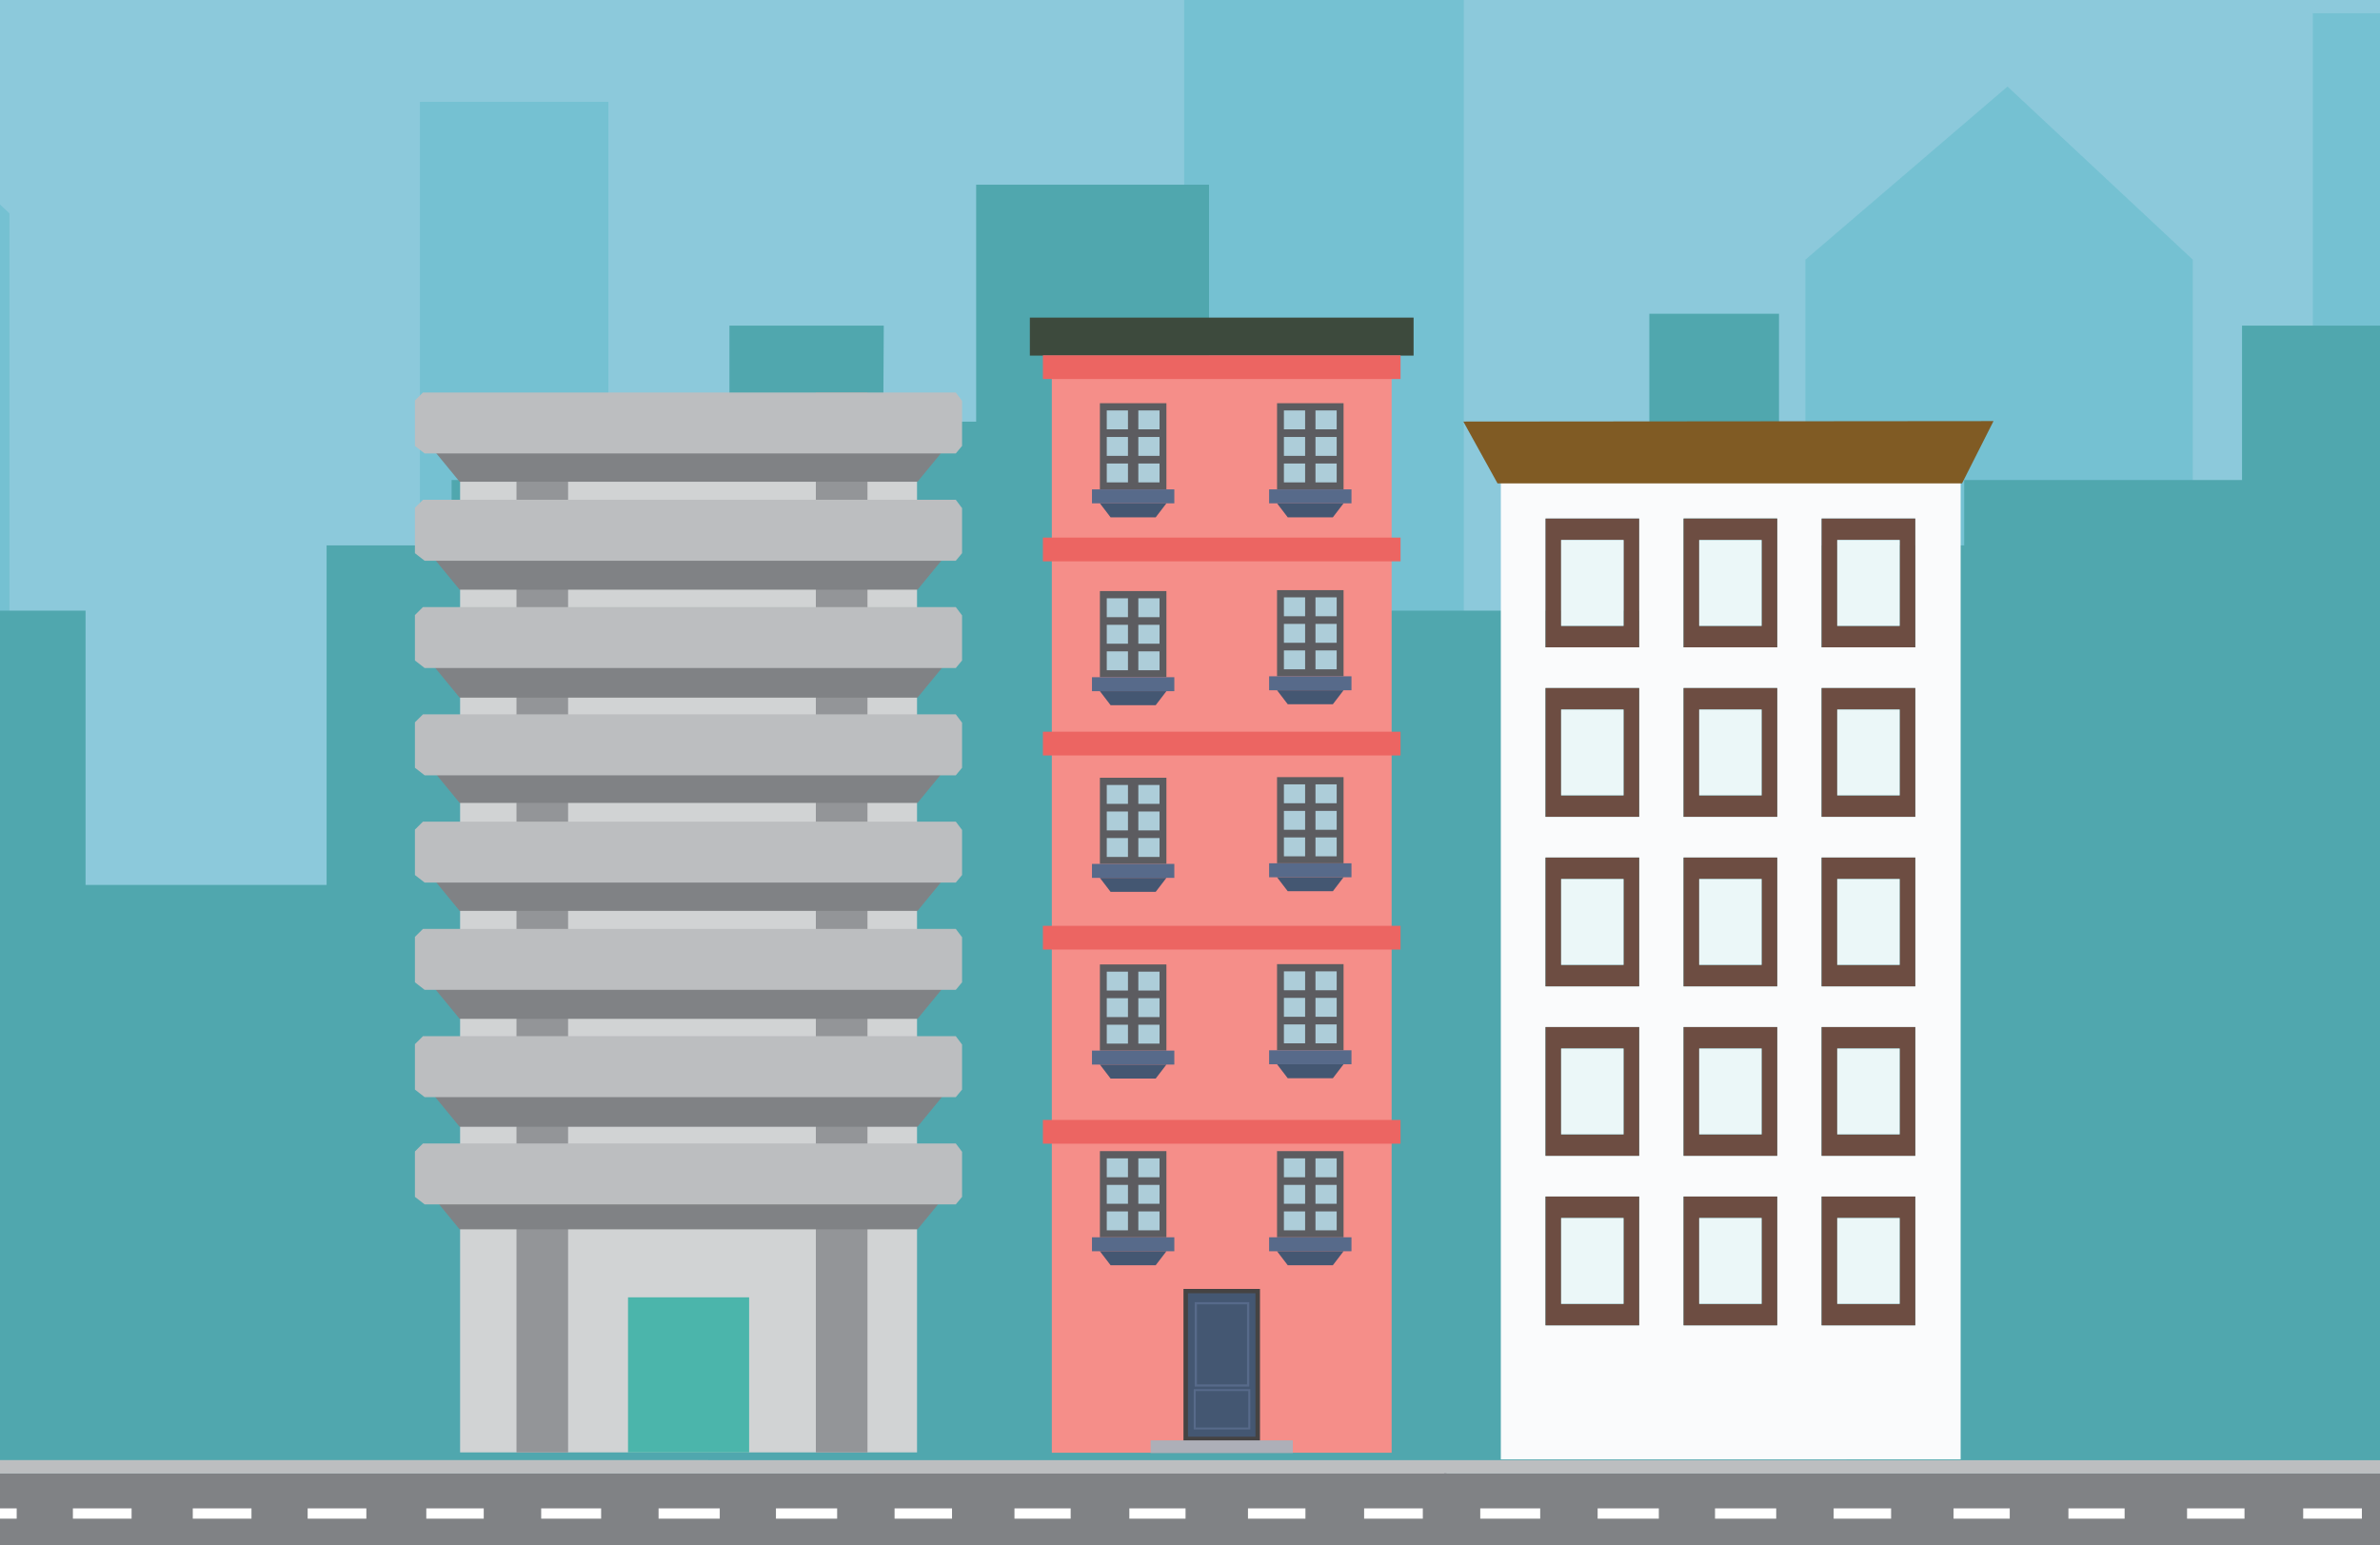
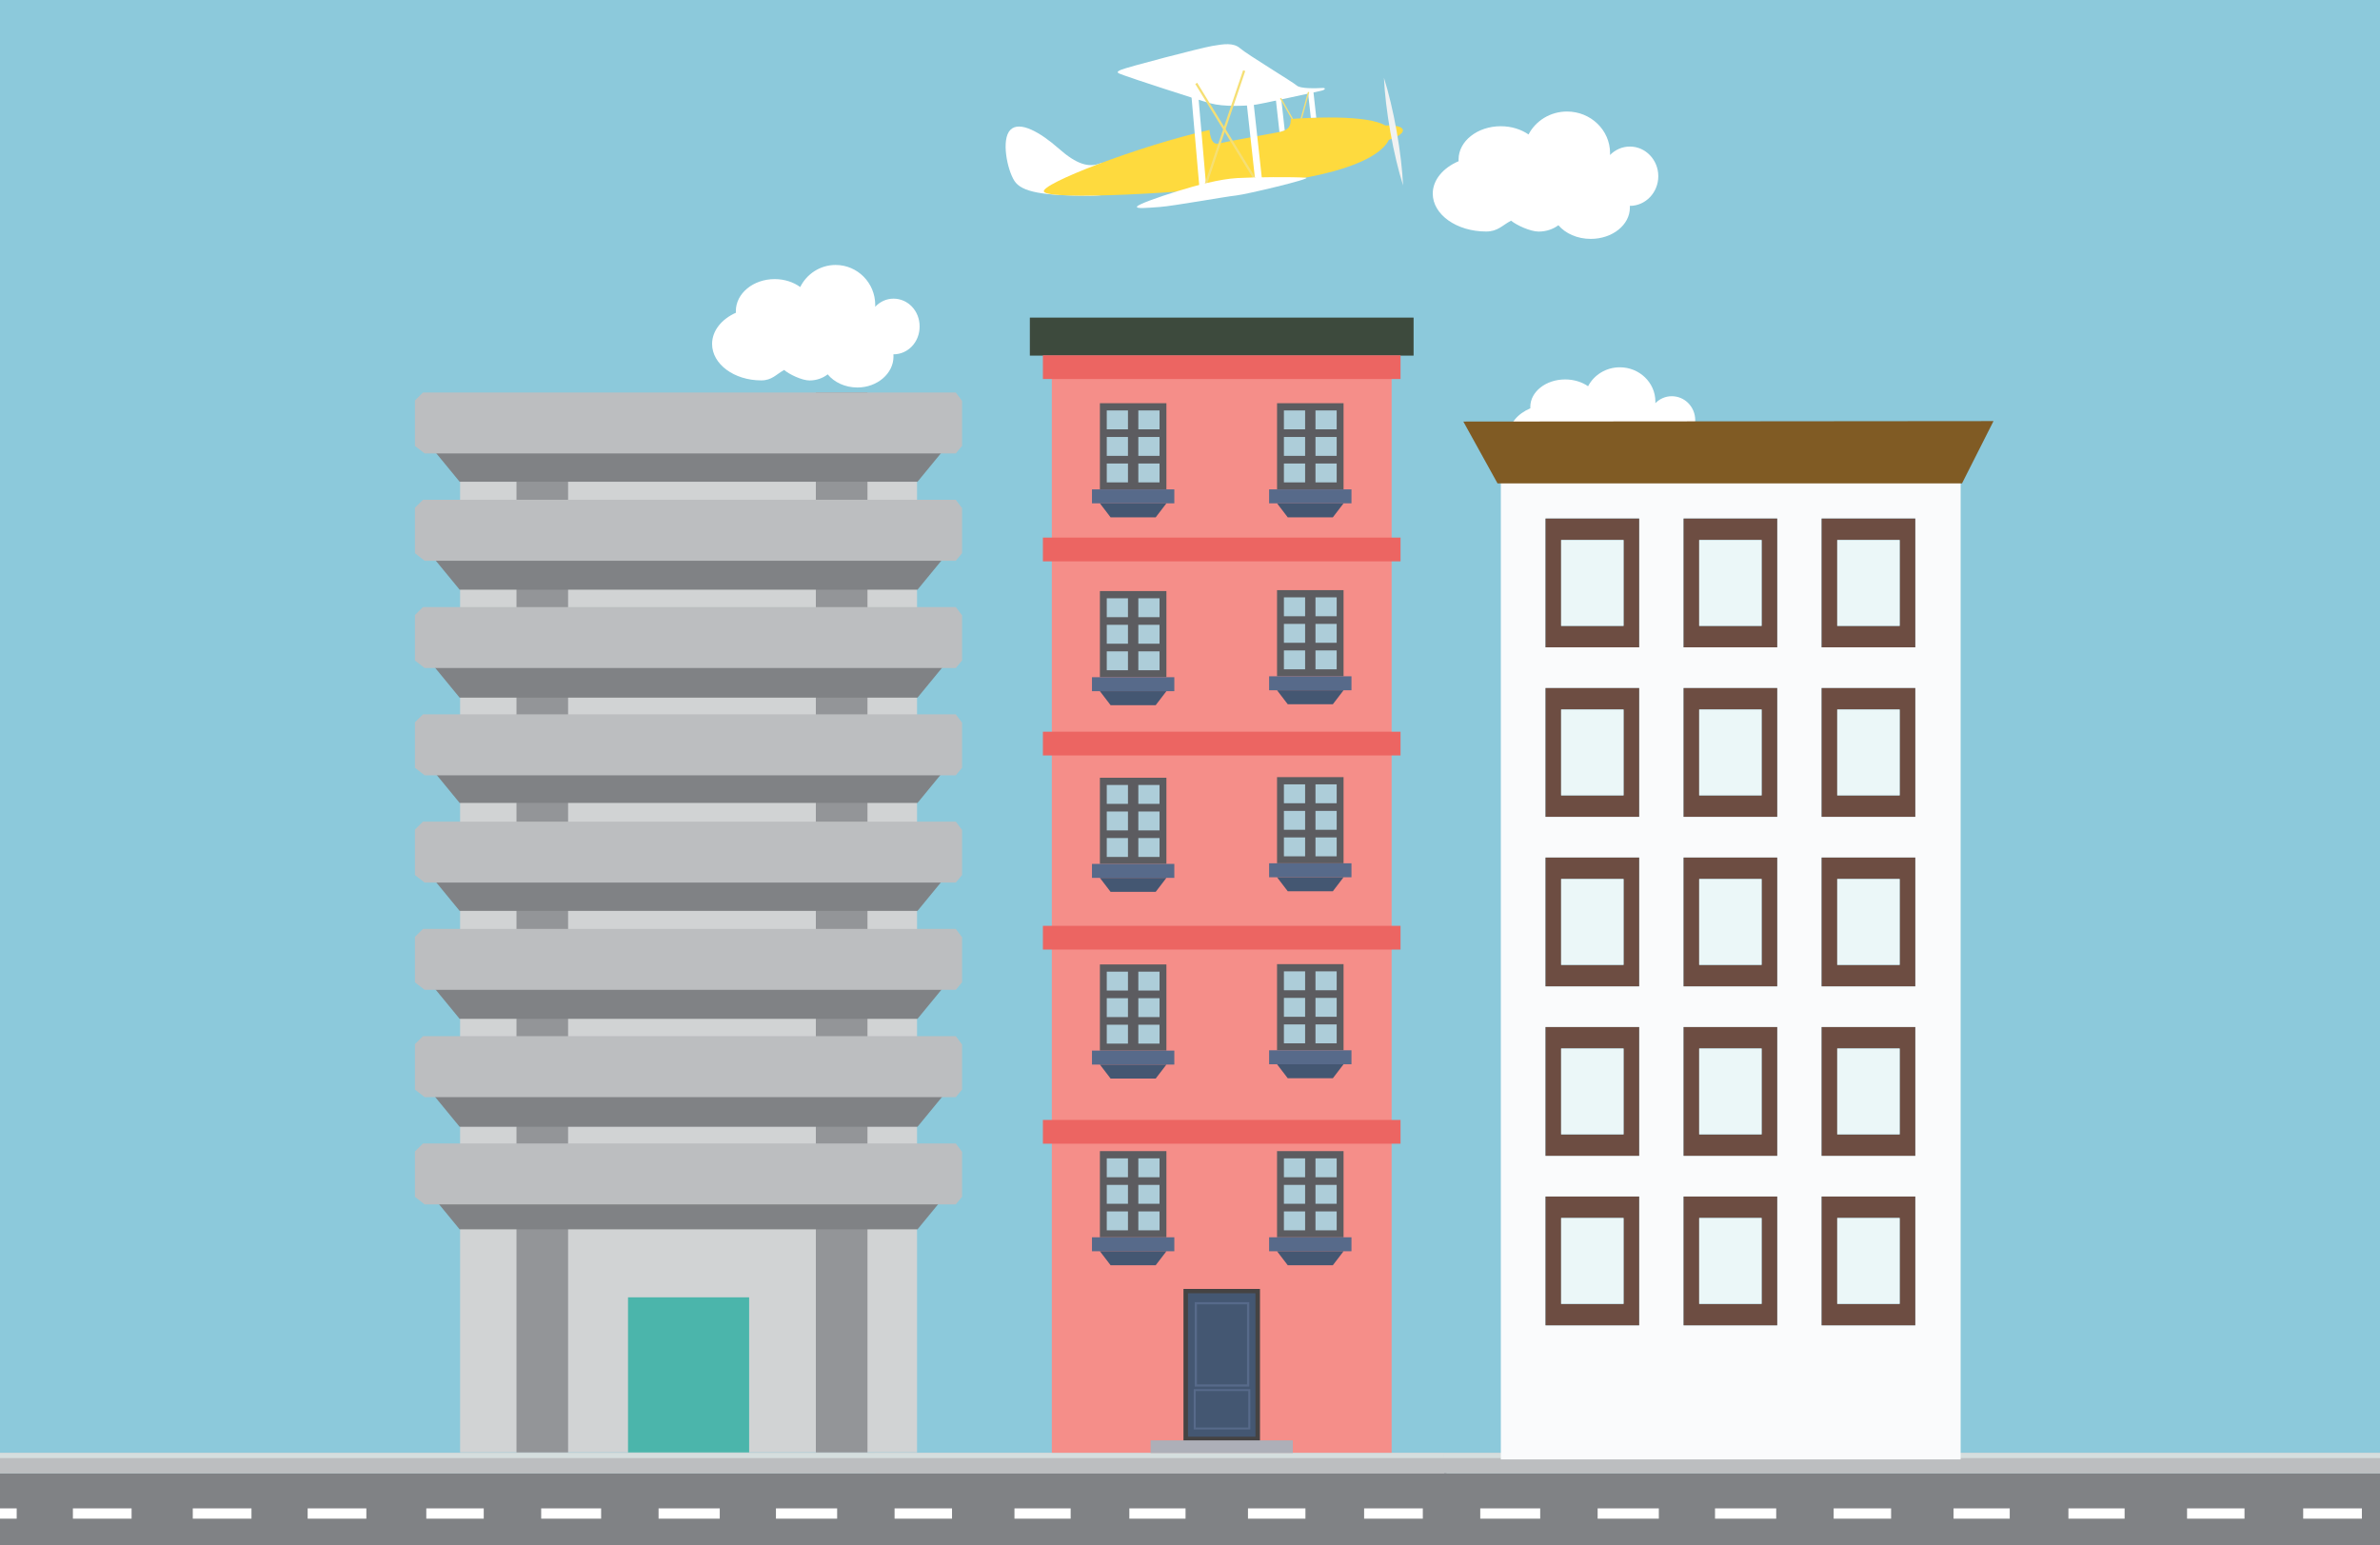
<svg xmlns="http://www.w3.org/2000/svg" version="1.1" id="Layer_1" x="0px" y="0px" width="992px" height="644px" viewBox="0 0 992 644" enable-background="new 0 0 992 644" xml:space="preserve">
-   <rect x="-5.013" y="-25.5" fill="#8CC9DB" width="998.352" height="673.138" />
+   <rect x="-5.013" y="-25.5" fill="#8CC9DB" width="998.351" height="673.138" />
  <g>
    <g>
      <rect x="365.059" y="614.136" fill="#808285" width="629.278" height="33.502" />
      <g>
-         <path fill="#FFFFFF" d="M984.449,633.031h-24.464v-4.297h24.464V633.031z M935.524,633.031H911.58v-4.297h23.944V633.031     L935.524,633.031z M885.555,633.031h-23.423v-4.297h23.423V633.031z M837.672,633.031h-23.424v-4.297h23.424V633.031z      M788.223,633.031H764.28v-4.297h23.944L788.223,633.031L788.223,633.031z M740.339,633.031h-25.505v-4.297h25.505V633.031z      M691.412,633.031h-25.505v-4.297h25.505V633.031z M641.967,633.031H616.98v-4.297h24.985L641.967,633.031L641.967,633.031z      M593.037,633.031h-23.94v-4.297h23.94V633.031z M544.113,633.031h-24.466v-4.297h24.466V633.031L544.113,633.031z      M496.224,633.031h-24.463v-4.297h24.463V633.031z M446.259,633.031h-24.462v-4.297h24.462V633.031z M398.372,633.031h-24.464     v-4.297h24.465L398.372,633.031L398.372,633.031z" />
-       </g>
-     </g>
-     <rect x="364.541" y="605.595" fill="#BCBEC0" width="628.798" height="8.605" />
-     <rect x="364.541" y="605.595" fill="#D5DEDE" width="628.798" height="2.188" />
+         <path fill="#FFFFFF" d="M984.449,633.032h-24.464v-4.297h24.464V633.032z M935.524,633.032H911.58v-4.297h23.944V633.032     L935.524,633.032z M885.555,633.032h-23.423v-4.297h23.423V633.032z M837.671,633.032h-23.423v-4.297h23.423V633.032z      M788.223,633.032H764.28v-4.297h23.944L788.223,633.032L788.223,633.032z M740.338,633.032h-25.504v-4.297h25.504V633.032z      M691.412,633.032h-25.505v-4.297h25.505V633.032z M641.966,633.032H616.98v-4.297h24.985V633.032z M593.037,633.032h-23.941     v-4.297h23.941V633.032z M544.113,633.032h-24.466v-4.297h24.466V633.032L544.113,633.032z M496.224,633.032h-24.463v-4.297     h24.463V633.032z M446.258,633.032h-24.462v-4.297h24.462V633.032z M398.372,633.032h-24.464v-4.297h24.465L398.372,633.032     L398.372,633.032z" />
+       </g>
+     </g>
+     <rect x="364.541" y="605.595" fill="#BCBEC0" width="628.797" height="8.606" />
+     <rect x="364.541" y="605.595" fill="#D5DEDE" width="628.797" height="2.188" />
  </g>
  <g>
    <g>
      <rect x="-26.353" y="614.136" fill="#808285" width="629.278" height="33.502" />
      <g>
-         <path fill="#FFFFFF" d="M593.037,633.031h-24.463v-4.297h24.463V633.031z M544.113,633.031h-23.945v-4.297h23.945V633.031z      M494.142,633.031h-23.423v-4.297h23.423V633.031z M446.259,633.031h-23.422v-4.297h23.422V633.031z M396.809,633.031h-23.942     v-4.297h23.942V633.031L396.809,633.031z M348.925,633.031h-25.504v-4.297h25.504V633.031z M299.999,633.031h-25.503v-4.297     h25.503V633.031z M250.552,633.031h-24.984v-4.297h24.984V633.031z M201.627,633.031h-23.943v-4.297h23.943V633.031     L201.627,633.031z M152.698,633.031h-24.462v-4.297h24.462V633.031z M104.814,633.031H80.35v-4.297h24.464V633.031z      M54.845,633.031H30.384v-4.297h24.464L54.845,633.031L54.845,633.031z M6.959,633.031h-24.461v-4.297H6.959V633.031z" />
-       </g>
-     </g>
-     <rect x="-26.871" y="605.595" fill="#BCBEC0" width="628.798" height="8.605" />
-     <rect x="-26.871" y="605.595" fill="#D5DEDE" width="628.798" height="2.188" />
-   </g>
-   <rect x="325.216" y="42.138" display="none" fill="#8CC9DB" width="322.002" height="574" />
-   <g display="none">
-     <g display="inline">
-       <rect x="325.496" y="589.638" fill="#808285" width="322" height="24" />
-       <g>
-         <path fill="#FFFFFF" d="M642.495,603.638h-12v-4h12V603.638z M617.495,603.638h-12v-4h12V603.638z M591.495,603.638h-12v-4h12     V603.638z M567.495,603.638h-12v-4h12V603.638z M541.495,603.638h-11v-4h11V603.638z M517.495,603.638h-13v-4h13V603.638z      M492.495,603.638h-13v-4h13V603.638z M466.496,603.638h-13v-4h13V603.638z M442.496,603.638h-13v-4h13V603.638z      M416.496,603.638h-13v-4h13V603.638z M392.496,603.638h-13v-4h13V603.638z M366.496,603.638h-12v-4h12V603.638z      M342.496,603.638h-13v-4h13V603.638z" />
-       </g>
-     </g>
-     <rect x="324.716" y="583.768" display="inline" fill="#BCBEC0" width="322.344" height="6.114" />
-     <rect x="324.716" y="583.768" display="inline" fill="#D5DEDE" width="322.344" height="1.555" />
-   </g>
-   <g>
-     <g>
-       <rect x="1063.694" y="5.511" fill="#75C1D2" width="78.553" height="217.869" />
-       <rect x="963.999" y="5.515" fill="#75C1D2" width="78.553" height="217.862" />
-       <rect x="175.021" y="42.444" fill="#75C1D2" width="78.551" height="217.869" />
-       <rect x="493.56" y="-53.905" fill="#75C1D2" width="116.563" height="368.56" />
-       <polygon fill="#75C1D2" points="752.489,108.242 752.489,410.678 913.978,410.678 913.978,108.242 836.741,36.072   " />
-       <polygon fill="#75C1D2" points="-128.651,88.935 -128.651,336.782 3.947,336.782 3.947,88.935 -59.471,29.789   " />
-       <polygon fill="#50A7AE" points="1171.075,254.535 1171.075,175.754 998.611,175.754 998.831,135.73 934.495,135.73     934.495,200.105 818.696,200.105 818.696,227.337 741.497,227.337 741.497,130.784 687.456,130.784 687.456,254.535     538.104,254.535 538.104,175.754 368.145,175.754 368.361,135.73 304.029,135.73 304.029,200.105 188.227,200.105     188.227,227.337 136.129,227.337 136.129,368.864 35.662,368.864 35.662,254.535 -92.357,254.535 -92.357,175.754     -131.082,175.754 -131.082,608.602 1231.051,608.678 1231.051,254.916   " />
-     </g>
-     <rect x="406.871" y="76.992" fill="#50A7AE" width="97.063" height="117.488" />
-   </g>
+         <path fill="#FFFFFF" d="M593.037,633.032h-24.463v-4.297h24.463V633.032z M544.113,633.032h-23.945v-4.297h23.945V633.032z      M494.142,633.032h-23.423v-4.297h23.423V633.032z M446.258,633.032h-23.422v-4.297h23.422V633.032z M396.809,633.032h-23.942     v-4.297h23.942V633.032L396.809,633.032z M348.925,633.032h-25.504v-4.297h25.504V633.032z M299.999,633.032h-25.503v-4.297     h25.503V633.032z M250.552,633.032h-24.984v-4.297h24.984V633.032z M201.627,633.032h-23.944v-4.297h23.944V633.032     L201.627,633.032z M152.698,633.032h-24.462v-4.297h24.462V633.032z M104.814,633.032H80.35v-4.297h24.464V633.032z      M54.845,633.032H30.384v-4.297h24.463L54.845,633.032L54.845,633.032z M6.959,633.032h-24.461v-4.297H6.959V633.032z" />
+       </g>
+     </g>
+     <rect x="-26.871" y="605.595" fill="#BCBEC0" width="628.797" height="8.606" />
+     <rect x="-26.871" y="605.595" fill="#D5DEDE" width="628.797" height="2.188" />
+   </g>
+   <rect x="325.216" y="42.138" display="none" fill="#8CC9DB" width="322.001" height="574" />
+   <path fill="#FFFFFF" d="M696.802,165.156c-2.666,0-5.08,1.111-6.845,2.91c0.011-0.218,0.021-0.438,0.021-0.659  c0-7.896-6.635-14.307-14.814-14.307c-5.793,0-10.81,3.214-13.241,7.896c-2.558-1.766-5.896-2.835-9.562-2.835  c-8.021,0-14.521,5.125-14.521,11.443c0,0.198,0.008,0.396,0.021,0.59c-5.338,2.28-8.905,6.433-8.905,11.175  c0,7.197,8.229,13.032,18.368,13.032c4.054,0,5.561-2.152,8.598-3.729c1.868,1.563,6.659,3.755,9.479,3.755  c2.604,0,4.979-0.825,6.802-2.188c2.432,2.84,6.51,4.703,11.128,4.703c7.442,0,13.479-4.975,13.479-10.943  c0-0.214-0.011-0.771-0.023-0.771c0.012,0,0.018,0,0.023,0c5.398,0,9.778-4.418,9.778-10.038  C706.581,169.573,702.202,165.156,696.802,165.156z" />
+   <path fill="#FFFFFF" d="M679.351,61.089c-3.229,0-6.149,1.348-8.288,3.522c0.016-0.268,0.021-0.53,0.021-0.798  c0-9.569-8.034-17.326-17.941-17.326c-7.02,0-13.091,3.895-16.04,9.563c-3.093-2.138-7.144-3.436-11.575-3.436  c-9.711,0-17.584,6.207-17.584,13.861c0,0.235,0.009,0.478,0.021,0.715c-6.465,2.76-10.786,7.788-10.786,13.527  c0,8.721,9.961,15.786,22.247,15.786c4.904,0,6.729-2.606,10.406-4.52c2.267,1.896,8.065,4.547,11.479,4.547  c3.153,0,6.032-0.998,8.237-2.646c2.938,3.438,7.879,5.693,13.473,5.693c9.021,0,16.325-5.813,16.325-13.043  c0-0.258-0.013-0.723-0.028-0.723c0.013,0,0.021,0,0.028,0c6.539,0,11.845-5.563,11.845-12.369  C691.195,66.654,685.891,61.089,679.351,61.089z" />
+   <path fill="#FFFFFF" d="M372.409,124.488c-2.972,0-5.66,1.294-7.625,3.392c0.013-0.254,0.02-0.512,0.02-0.77  c0-9.204-7.392-16.665-16.507-16.665c-6.457,0-12.045,3.742-14.758,9.196c-2.847-2.054-6.571-3.303-10.65-3.303  c-8.937,0-16.181,5.97-16.181,13.332c0,0.229,0.009,0.459,0.021,0.688c-5.946,2.653-9.925,7.489-9.925,13.017  c0,8.386,9.165,15.183,20.469,15.183c4.515,0,6.191-2.509,9.576-4.345c2.082,1.825,7.421,4.374,10.563,4.374  c2.9,0,5.551-0.96,7.58-2.545c2.707,3.309,7.249,5.479,12.396,5.479c8.296,0,15.021-5.886,15.021-12.841  c0-0.249-0.013-0.989-0.027-0.989c0.01,0,0.02,0,0.027,0c6.017,0,10.896-5.058,10.896-11.604  C383.306,129.544,378.427,124.488,372.409,124.488z" />
  <g>
    <rect x="191.773" y="164.781" fill="#D1D3D4" width="190.454" height="440.622" />
    <rect x="340.055" y="509.989" fill="#939598" width="21.515" height="95.418" />
    <rect x="215.269" y="509.989" fill="#939598" width="21.515" height="95.418" />
    <rect x="340.055" y="163.613" fill="#939598" width="21.515" height="314.22" />
    <rect x="215.269" y="164.781" fill="#939598" width="21.515" height="314.218" />
    <polygon fill="#808285" points="382.421,512.438 191.584,512.438 181.033,499.588 392.971,499.588  " />
    <polygon fill="#808285" points="382.421,469.69 191.584,469.69 181.033,456.844 392.971,456.844  " />
    <polygon fill="#808285" points="382.421,424.69 191.584,424.69 181.033,411.846 392.971,411.846  " />
    <polygon fill="#808285" points="382.421,379.692 191.586,379.692 181.033,366.842 392.971,366.842  " />
    <polygon fill="#808285" points="382.421,334.69 191.586,334.69 181.033,321.84 392.971,321.84  " />
    <polygon fill="#808285" points="382.421,290.812 191.586,290.812 181.035,277.969 392.971,277.969  " />
    <polygon fill="#808285" points="382.421,245.81 191.587,245.81 181.035,232.971 392.971,232.971  " />
    <polygon fill="#808285" points="382.421,200.814 191.587,200.814 181.037,187.972 392.971,187.972  " />
-     <polygon fill="#BCBEC0" points="398.382,502.034 176.994,502.034 172.939,498.885 172.939,479.963 176.292,476.635    398.382,476.635 401,480.112 401,498.885  " />
-     <polygon fill="#BCBEC0" points="398.382,457.321 176.994,457.321 172.939,454.165 172.939,435.243 176.292,431.913    398.382,431.913 401,435.391 401,454.165  " />
-     <polygon fill="#BCBEC0" points="398.382,412.602 176.994,412.602 172.939,409.448 172.939,390.526 176.292,387.198    398.382,387.198 401,390.676 401,409.448  " />
+     <polygon fill="#BCBEC0" points="398.382,502.035 176.994,502.035 172.939,498.885 172.939,479.963 176.292,476.635    398.382,476.635 401,480.112 401,498.885  " />
+     <polygon fill="#BCBEC0" points="398.382,457.321 176.994,457.321 172.939,454.166 172.939,435.244 176.292,431.914    398.382,431.914 401,435.391 401,454.166  " />
+     <polygon fill="#BCBEC0" points="398.382,412.602 176.994,412.602 172.939,409.449 172.939,390.526 176.292,387.198    398.382,387.198 401,390.676 401,409.449  " />
    <polygon fill="#BCBEC0" points="398.382,367.885 176.994,367.885 172.939,364.733 172.939,345.811 176.292,342.483    398.382,342.483 401,345.959 401,364.733  " />
    <polygon fill="#BCBEC0" points="398.382,323.172 176.994,323.172 172.939,320.018 172.939,301.091 176.292,297.761    398.382,297.761 401,301.24 401,320.018  " />
    <polygon fill="#BCBEC0" points="398.382,278.453 176.994,278.453 172.939,275.301 172.939,256.375 176.292,253.047    398.382,253.047 401,256.526 401,275.301  " />
    <polygon fill="#BCBEC0" points="398.382,233.736 176.994,233.736 172.939,230.58 172.939,211.655 176.292,208.328 398.382,208.328    401,211.804 401,230.58  " />
    <polygon fill="#BCBEC0" points="398.382,189.017 176.994,189.017 172.939,185.866 172.939,166.943 176.292,163.613    398.382,163.613 401,167.09 401,185.866  " />
-     <rect x="261.762" y="540.768" fill="#4BB5AB" width="50.481" height="64.646" />
-   </g>
-   <g>
-     <path fill="#FAFBFC" d="M625.554,195.965v412.362h18.631h39.028h18.516h39.036h18.519h39.032h18.899V195.965H625.554z    M683.215,552.436h-39.028v-53.678h39.028V552.436z M683.215,481.78h-39.028v-53.672h39.028V481.78z M683.215,411.135h-39.028   v-53.674h39.028V411.135z M683.215,340.477h-39.028v-53.676h39.028V340.477z M683.215,269.823h-39.028v-53.669h39.028V269.823z    M740.756,552.436h-39.026v-53.678h39.027L740.756,552.436L740.756,552.436z M740.756,481.78h-39.026v-53.672h39.027   L740.756,481.78L740.756,481.78z M740.756,411.135h-39.026v-53.674h39.027L740.756,411.135L740.756,411.135z M740.756,340.477   h-39.026v-53.676h39.027L740.756,340.477L740.756,340.477z M740.756,269.823h-39.026v-53.669h39.027L740.756,269.823   L740.756,269.823z M798.301,552.436H759.26v-53.678h39.041V552.436L798.301,552.436z M798.301,481.78H759.26v-53.672h39.041V481.78   L798.301,481.78z M798.301,411.135H759.26v-53.674h39.041V411.135L798.301,411.135z M798.301,340.477H759.26v-53.676h39.041   V340.477L798.301,340.477z M798.301,269.823H759.26v-53.669h39.041V269.823L798.301,269.823z" />
-     <polygon fill="#805B24" points="817.78,201.502 830.907,175.527 609.926,175.717 624.185,201.502 634.692,201.502 804.587,201.502     " />
-     <path fill="#6D4D42" d="M644.185,269.823h39.028v-53.669h-39.028V269.823L644.185,269.823z M650.689,225.098h26.018v35.788h-26.018   V225.098z" />
-     <rect x="650.689" y="225.098" fill="#EBF7F8" width="26.018" height="35.788" />
-     <path fill="#6D4D42" d="M701.729,269.823h39.027v-53.669h-39.027V269.823z M708.236,225.098h26.02v35.788h-26.02V225.098z" />
-     <rect x="708.236" y="225.098" fill="#EBF7F8" width="26.02" height="35.788" />
-     <path fill="#6D4D42" d="M759.269,269.823h39.032v-53.669h-39.032V269.823L759.269,269.823z M765.773,225.098h26.021v35.788h-26.021   V225.098z" />
-     <rect x="765.773" y="225.098" fill="#EBF7F8" width="26.021" height="35.788" />
-     <path fill="#6D4D42" d="M644.185,340.477h39.028v-53.676h-39.028V340.477L644.185,340.477z M650.689,295.753h26.018v35.786h-26.018   V295.753z" />
-     <rect x="650.689" y="295.753" fill="#EBF7F8" width="26.018" height="35.786" />
-     <path fill="#6D4D42" d="M701.729,340.477h39.027v-53.676h-39.027V340.477z M708.236,295.753h26.02v35.786h-26.02V295.753z" />
-     <rect x="708.236" y="295.753" fill="#EBF7F8" width="26.02" height="35.786" />
-     <path fill="#6D4D42" d="M759.269,340.477h39.032v-53.676h-39.032V340.477L759.269,340.477z M765.773,295.753h26.021v35.786h-26.021   V295.753z" />
-     <rect x="765.773" y="295.753" fill="#EBF7F8" width="26.021" height="35.786" />
-     <path fill="#6D4D42" d="M644.185,411.135h39.028v-53.674h-39.028V411.135L644.185,411.135z M650.689,366.399h26.018v35.789h-26.018   V366.399z" />
-     <rect x="650.689" y="366.399" fill="#EBF7F8" width="26.018" height="35.789" />
-     <path fill="#6D4D42" d="M701.729,411.135h39.027v-53.674h-39.027V411.135z M708.236,366.399h26.02v35.789h-26.02V366.399z" />
-     <rect x="708.236" y="366.399" fill="#EBF7F8" width="26.02" height="35.789" />
-     <path fill="#6D4D42" d="M759.269,411.135h39.032v-53.674h-39.032V411.135L759.269,411.135z M765.773,366.399h26.021v35.789h-26.021   V366.399z" />
-     <rect x="765.773" y="366.399" fill="#EBF7F8" width="26.021" height="35.789" />
-     <path fill="#6D4D42" d="M644.185,481.78h39.028v-53.672h-39.028V481.78L644.185,481.78z M650.689,437.051h26.018v35.789h-26.018   V437.051z" />
-     <rect x="650.689" y="437.051" fill="#EBF7F8" width="26.018" height="35.789" />
-     <path fill="#6D4D42" d="M701.729,481.78h39.027v-53.672h-39.027V481.78z M708.236,437.051h26.02v35.789h-26.02V437.051z" />
-     <rect x="708.236" y="437.051" fill="#EBF7F8" width="26.02" height="35.789" />
-     <path fill="#6D4D42" d="M759.269,481.78h39.032v-53.672h-39.032V481.78L759.269,481.78z M765.773,437.051h26.021v35.789h-26.021   V437.051z" />
-     <rect x="765.773" y="437.051" fill="#EBF7F8" width="26.021" height="35.789" />
-     <path fill="#6D4D42" d="M644.185,552.436h39.028v-53.678h-39.028V552.436L644.185,552.436z M650.689,507.702h26.018v35.789h-26.018   V507.702z" />
-     <rect x="650.689" y="507.702" fill="#EBF7F8" width="26.018" height="35.789" />
-     <path fill="#6D4D42" d="M701.729,552.436h39.027v-53.678h-39.027V552.436z M708.236,507.702h26.02v35.789h-26.02V507.702z" />
-     <rect x="708.236" y="507.702" fill="#EBF7F8" width="26.02" height="35.789" />
-     <path fill="#6D4D42" d="M759.269,552.436h39.032v-53.678h-39.032V552.436L759.269,552.436z M765.773,507.702h26.021v35.789h-26.021   V507.702z" />
-     <rect x="765.773" y="507.702" fill="#EBF7F8" width="26.021" height="35.789" />
+     <rect x="261.762" y="540.768" fill="#4BB5AB" width="50.482" height="64.646" />
+   </g>
+   <g>
+     <path fill="#FAFBFC" d="M625.554,195.965v412.363h18.631h39.028h18.516h39.036h18.519h39.032h18.899V195.965H625.554z    M683.214,552.436h-39.028v-53.678h39.028V552.436z M683.214,481.78h-39.028v-53.672h39.028V481.78z M683.214,411.135h-39.028   v-53.674h39.028V411.135z M683.214,340.477h-39.028v-53.676h39.028V340.477z M683.214,269.823h-39.028v-53.669h39.028V269.823z    M740.755,552.436h-39.026v-53.678h39.027L740.755,552.436L740.755,552.436z M740.755,481.78h-39.026v-53.672h39.027   L740.755,481.78L740.755,481.78z M740.755,411.135h-39.026v-53.674h39.027L740.755,411.135L740.755,411.135z M740.755,340.477   h-39.026v-53.676h39.027L740.755,340.477L740.755,340.477z M740.755,269.823h-39.026v-53.669h39.027L740.755,269.823   L740.755,269.823z M798.3,552.436h-39.041v-53.678H798.3V552.436L798.3,552.436z M798.3,481.78h-39.041v-53.672H798.3V481.78   L798.3,481.78z M798.3,411.135h-39.041v-53.674H798.3V411.135L798.3,411.135z M798.3,340.477h-39.041v-53.676H798.3V340.477   L798.3,340.477z M798.3,269.823h-39.041v-53.669H798.3V269.823L798.3,269.823z" />
+     <polygon fill="#805B24" points="817.78,201.502 830.907,175.527 609.925,175.717 624.185,201.502 634.692,201.502 804.586,201.502     " />
+     <path fill="#6D4D42" d="M644.185,269.823h39.028v-53.669h-39.028V269.823L644.185,269.823z M650.689,225.098h26.017v35.788h-26.017   V225.098z" />
+     <rect x="650.689" y="225.098" fill="#EBF7F8" width="26.017" height="35.788" />
+     <path fill="#6D4D42" d="M701.729,269.823h39.027v-53.669h-39.027V269.823z M708.236,225.098h26.019v35.788h-26.019V225.098z" />
+     <rect x="708.236" y="225.098" fill="#EBF7F8" width="26.019" height="35.788" />
+     <path fill="#6D4D42" d="M759.269,269.823h39.032v-53.669h-39.032V269.823L759.269,269.823z M765.773,225.098h26.02v35.788h-26.02   V225.098z" />
+     <rect x="765.773" y="225.098" fill="#EBF7F8" width="26.02" height="35.788" />
+     <path fill="#6D4D42" d="M644.185,340.477h39.028v-53.676h-39.028V340.477L644.185,340.477z M650.689,295.753h26.017v35.787h-26.017   V295.753z" />
+     <rect x="650.689" y="295.753" fill="#EBF7F8" width="26.017" height="35.787" />
+     <path fill="#6D4D42" d="M701.729,340.477h39.027v-53.676h-39.027V340.477z M708.236,295.753h26.019v35.787h-26.019V295.753z" />
+     <rect x="708.236" y="295.753" fill="#EBF7F8" width="26.019" height="35.787" />
+     <path fill="#6D4D42" d="M759.269,340.477h39.032v-53.676h-39.032V340.477L759.269,340.477z M765.773,295.753h26.02v35.787h-26.02   V295.753z" />
+     <rect x="765.773" y="295.753" fill="#EBF7F8" width="26.02" height="35.787" />
+     <path fill="#6D4D42" d="M644.185,411.135h39.028v-53.674h-39.028V411.135L644.185,411.135z M650.689,366.399h26.017v35.789h-26.017   V366.399z" />
+     <rect x="650.689" y="366.399" fill="#EBF7F8" width="26.017" height="35.789" />
+     <path fill="#6D4D42" d="M701.729,411.135h39.027v-53.674h-39.027V411.135z M708.236,366.399h26.019v35.789h-26.019V366.399z" />
+     <rect x="708.236" y="366.399" fill="#EBF7F8" width="26.019" height="35.789" />
+     <path fill="#6D4D42" d="M759.269,411.135h39.032v-53.674h-39.032V411.135L759.269,411.135z M765.773,366.399h26.02v35.789h-26.02   V366.399z" />
+     <rect x="765.773" y="366.399" fill="#EBF7F8" width="26.02" height="35.789" />
+     <path fill="#6D4D42" d="M644.185,481.78h39.028v-53.672h-39.028V481.78L644.185,481.78z M650.689,437.051h26.017v35.789h-26.017   V437.051z" />
+     <rect x="650.689" y="437.051" fill="#EBF7F8" width="26.017" height="35.789" />
+     <path fill="#6D4D42" d="M701.729,481.78h39.027v-53.672h-39.027V481.78z M708.236,437.051h26.019v35.789h-26.019V437.051z" />
+     <rect x="708.236" y="437.051" fill="#EBF7F8" width="26.019" height="35.789" />
+     <path fill="#6D4D42" d="M759.269,481.78h39.032v-53.672h-39.032V481.78L759.269,481.78z M765.773,437.051h26.02v35.789h-26.02   V437.051z" />
+     <rect x="765.773" y="437.051" fill="#EBF7F8" width="26.02" height="35.789" />
+     <path fill="#6D4D42" d="M644.185,552.436h39.028v-53.678h-39.028V552.436L644.185,552.436z M650.689,507.703h26.017v35.789h-26.017   V507.703z" />
+     <rect x="650.689" y="507.703" fill="#EBF7F8" width="26.017" height="35.789" />
+     <path fill="#6D4D42" d="M701.729,552.436h39.027v-53.678h-39.027V552.436z M708.236,507.703h26.019v35.789h-26.019V507.703z" />
+     <rect x="708.236" y="507.703" fill="#EBF7F8" width="26.019" height="35.789" />
+     <path fill="#6D4D42" d="M759.269,552.436h39.032v-53.678h-39.032V552.436L759.269,552.436z M765.773,507.703h26.02v35.789h-26.02   V507.703z" />
+     <rect x="765.773" y="507.703" fill="#EBF7F8" width="26.02" height="35.789" />
  </g>
  <g>
    <rect x="438.404" y="157.724" fill="#F58E89" width="141.634" height="447.827" />
    <rect x="429.248" y="132.389" fill="#3D4A3D" width="159.946" height="15.846" />
    <rect x="434.689" y="148.093" fill="#EC6562" width="149.065" height="9.9" />
-     <rect x="434.689" y="385.913" fill="#EC6562" width="149.065" height="9.896" />
+     <rect x="434.689" y="385.914" fill="#EC6562" width="149.065" height="9.896" />
    <rect x="434.689" y="305.001" fill="#EC6562" width="149.065" height="9.896" />
-     <rect x="434.689" y="224.081" fill="#EC6562" width="149.065" height="9.9" />
-     <rect x="434.689" y="466.825" fill="#EC6562" width="149.065" height="9.9" />
-     <g>
-       <rect x="458.444" y="246.376" fill="#5C5C60" width="27.724" height="35.91" />
+     <rect x="434.689" y="224.081" fill="#EC6562" width="149.065" height="9.901" />
+     <rect x="434.689" y="466.826" fill="#EC6562" width="149.065" height="9.9" />
+     <g>
+       <rect x="458.444" y="246.376" fill="#5C5C60" width="27.723" height="35.91" />
      <g>
        <rect x="461.307" y="249.385" fill="#ADCDD9" width="8.837" height="7.875" />
-         <rect x="474.464" y="249.385" fill="#ADCDD9" width="8.834" height="7.875" />
+         <rect x="474.463" y="249.385" fill="#ADCDD9" width="8.834" height="7.875" />
      </g>
      <g>
        <rect x="461.307" y="260.444" fill="#ADCDD9" width="8.837" height="7.875" />
-         <rect x="474.464" y="260.444" fill="#ADCDD9" width="8.834" height="7.875" />
+         <rect x="474.463" y="260.444" fill="#ADCDD9" width="8.834" height="7.875" />
      </g>
      <g>
        <rect x="461.307" y="271.507" fill="#ADCDD9" width="8.837" height="7.87" />
-         <rect x="474.464" y="271.507" fill="#ADCDD9" width="8.834" height="7.87" />
-       </g>
-       <rect x="455.142" y="282.283" fill="#576A8A" width="34.323" height="5.827" />
-       <polygon fill="#445772" points="481.707,293.939 462.899,293.939 458.444,288.111 486.168,288.111   " />
-     </g>
-     <g>
-       <rect x="532.278" y="245.99" fill="#5C5C60" width="27.727" height="35.91" />
+         <rect x="474.463" y="271.507" fill="#ADCDD9" width="8.834" height="7.87" />
+       </g>
+       <rect x="455.142" y="282.283" fill="#576A8A" width="34.323" height="5.828" />
+       <polygon fill="#445772" points="481.707,293.939 462.899,293.939 458.444,288.111 486.167,288.111   " />
+     </g>
+     <g>
+       <rect x="532.278" y="245.99" fill="#5C5C60" width="27.726" height="35.911" />
      <g>
        <rect x="535.143" y="248.998" fill="#ADCDD9" width="8.837" height="7.871" />
-         <rect x="548.302" y="248.998" fill="#ADCDD9" width="8.834" height="7.871" />
+         <rect x="548.301" y="248.998" fill="#ADCDD9" width="8.834" height="7.871" />
      </g>
      <g>
        <rect x="535.143" y="260.059" fill="#ADCDD9" width="8.837" height="7.872" />
-         <rect x="548.302" y="260.059" fill="#ADCDD9" width="8.834" height="7.872" />
-       </g>
-       <g>
-         <rect x="535.143" y="271.118" fill="#ADCDD9" width="8.837" height="7.87" />
-         <rect x="548.302" y="271.118" fill="#ADCDD9" width="8.834" height="7.87" />
+         <rect x="548.301" y="260.059" fill="#ADCDD9" width="8.834" height="7.872" />
+       </g>
+       <g>
+         <rect x="535.143" y="271.118" fill="#ADCDD9" width="8.837" height="7.871" />
+         <rect x="548.301" y="271.118" fill="#ADCDD9" width="8.834" height="7.871" />
      </g>
      <rect x="528.976" y="281.902" fill="#576A8A" width="34.326" height="5.824" />
-       <polygon fill="#445772" points="555.545,293.553 536.737,293.553 532.278,287.725 560.005,287.725   " />
-     </g>
-     <g>
-       <rect x="458.444" y="168.072" fill="#5C5C60" width="27.724" height="35.914" />
+       <polygon fill="#445772" points="555.544,293.553 536.737,293.553 532.278,287.725 560.004,287.725   " />
+     </g>
+     <g>
+       <rect x="458.444" y="168.072" fill="#5C5C60" width="27.723" height="35.914" />
      <g>
        <rect x="461.307" y="171.084" fill="#ADCDD9" width="8.837" height="7.875" />
-         <rect x="474.464" y="171.084" fill="#ADCDD9" width="8.834" height="7.875" />
+         <rect x="474.463" y="171.084" fill="#ADCDD9" width="8.834" height="7.875" />
      </g>
      <g>
        <rect x="461.307" y="182.145" fill="#ADCDD9" width="8.837" height="7.873" />
-         <rect x="474.464" y="182.145" fill="#ADCDD9" width="8.834" height="7.873" />
+         <rect x="474.463" y="182.145" fill="#ADCDD9" width="8.834" height="7.873" />
      </g>
      <g>
        <rect x="461.307" y="193.205" fill="#ADCDD9" width="8.837" height="7.874" />
-         <rect x="474.464" y="193.205" fill="#ADCDD9" width="8.834" height="7.874" />
+         <rect x="474.463" y="193.205" fill="#ADCDD9" width="8.834" height="7.874" />
      </g>
      <rect x="455.142" y="203.986" fill="#576A8A" width="34.323" height="5.822" />
-       <polygon fill="#445772" points="481.707,215.634 462.899,215.634 458.444,209.808 486.168,209.808   " />
-     </g>
-     <g>
-       <rect x="532.283" y="168.072" fill="#5C5C60" width="27.722" height="35.914" />
+       <polygon fill="#445772" points="481.707,215.634 462.899,215.634 458.444,209.808 486.167,209.808   " />
+     </g>
+     <g>
+       <rect x="532.283" y="168.072" fill="#5C5C60" width="27.721" height="35.914" />
      <g>
        <rect x="535.143" y="171.084" fill="#ADCDD9" width="8.838" height="7.875" />
-         <rect x="548.302" y="171.084" fill="#ADCDD9" width="8.833" height="7.875" />
+         <rect x="548.301" y="171.084" fill="#ADCDD9" width="8.833" height="7.875" />
      </g>
      <g>
        <rect x="535.143" y="182.145" fill="#ADCDD9" width="8.838" height="7.873" />
-         <rect x="548.302" y="182.145" fill="#ADCDD9" width="8.833" height="7.873" />
+         <rect x="548.301" y="182.145" fill="#ADCDD9" width="8.833" height="7.873" />
      </g>
      <g>
        <rect x="535.143" y="193.205" fill="#ADCDD9" width="8.838" height="7.874" />
-         <rect x="548.302" y="193.205" fill="#ADCDD9" width="8.833" height="7.874" />
+         <rect x="548.301" y="193.205" fill="#ADCDD9" width="8.833" height="7.874" />
      </g>
      <rect x="528.976" y="203.986" fill="#576A8A" width="34.326" height="5.822" />
-       <polygon fill="#445772" points="555.545,215.634 536.737,215.634 532.283,209.808 560.005,209.808   " />
-     </g>
-     <g>
-       <rect x="458.444" y="402.01" fill="#5C5C60" width="27.724" height="35.914" />
+       <polygon fill="#445772" points="555.544,215.634 536.737,215.634 532.283,209.808 560.004,209.808   " />
+     </g>
+     <g>
+       <rect x="458.444" y="402.01" fill="#5C5C60" width="27.723" height="35.914" />
      <g>
        <rect x="461.307" y="405.018" fill="#ADCDD9" width="8.837" height="7.873" />
-         <rect x="474.464" y="405.018" fill="#ADCDD9" width="8.834" height="7.873" />
-       </g>
-       <g>
-         <rect x="461.307" y="416.077" fill="#ADCDD9" width="8.837" height="7.877" />
-         <rect x="474.464" y="416.077" fill="#ADCDD9" width="8.834" height="7.877" />
+         <rect x="474.463" y="405.018" fill="#ADCDD9" width="8.834" height="7.873" />
+       </g>
+       <g>
+         <rect x="461.307" y="416.078" fill="#ADCDD9" width="8.837" height="7.877" />
+         <rect x="474.463" y="416.078" fill="#ADCDD9" width="8.834" height="7.877" />
      </g>
      <g>
        <rect x="461.307" y="427.141" fill="#ADCDD9" width="8.837" height="7.871" />
-         <rect x="474.464" y="427.141" fill="#ADCDD9" width="8.834" height="7.871" />
+         <rect x="474.463" y="427.141" fill="#ADCDD9" width="8.834" height="7.871" />
      </g>
      <rect x="455.142" y="437.924" fill="#576A8A" width="34.323" height="5.826" />
-       <polygon fill="#445772" points="481.707,449.573 462.899,449.573 458.444,443.75 486.168,443.75   " />
-     </g>
-     <g>
-       <rect x="532.278" y="401.883" fill="#5C5C60" width="27.727" height="35.916" />
+       <polygon fill="#445772" points="481.707,449.574 462.899,449.574 458.444,443.75 486.167,443.75   " />
+     </g>
+     <g>
+       <rect x="532.278" y="401.883" fill="#5C5C60" width="27.726" height="35.916" />
      <g>
        <rect x="535.143" y="404.895" fill="#ADCDD9" width="8.837" height="7.873" />
-         <rect x="548.302" y="404.895" fill="#ADCDD9" width="8.834" height="7.873" />
-       </g>
-       <g>
-         <rect x="535.143" y="415.954" fill="#ADCDD9" width="8.837" height="7.875" />
-         <rect x="548.302" y="415.954" fill="#ADCDD9" width="8.834" height="7.875" />
+         <rect x="548.301" y="404.895" fill="#ADCDD9" width="8.834" height="7.873" />
+       </g>
+       <g>
+         <rect x="535.143" y="415.955" fill="#ADCDD9" width="8.837" height="7.875" />
+         <rect x="548.301" y="415.955" fill="#ADCDD9" width="8.834" height="7.875" />
      </g>
      <g>
        <rect x="535.143" y="427.014" fill="#ADCDD9" width="8.837" height="7.873" />
-         <rect x="548.302" y="427.014" fill="#ADCDD9" width="8.834" height="7.873" />
-       </g>
-       <rect x="528.976" y="437.793" fill="#576A8A" width="34.326" height="5.823" />
-       <polygon fill="#445772" points="555.545,449.444 536.737,449.444 532.278,443.618 560.005,443.618   " />
-     </g>
-     <g>
-       <rect x="458.444" y="479.827" fill="#5C5C60" width="27.724" height="35.918" />
+         <rect x="548.301" y="427.014" fill="#ADCDD9" width="8.834" height="7.873" />
+       </g>
+       <rect x="528.976" y="437.793" fill="#576A8A" width="34.326" height="5.824" />
+       <polygon fill="#445772" points="555.544,449.444 536.737,449.444 532.278,443.619 560.004,443.619   " />
+     </g>
+     <g>
+       <rect x="458.444" y="479.828" fill="#5C5C60" width="27.723" height="35.918" />
      <g>
        <rect x="461.307" y="482.84" fill="#ADCDD9" width="8.837" height="7.875" />
-         <rect x="474.464" y="482.84" fill="#ADCDD9" width="8.834" height="7.875" />
+         <rect x="474.463" y="482.84" fill="#ADCDD9" width="8.834" height="7.875" />
      </g>
      <g>
        <rect x="461.307" y="493.899" fill="#ADCDD9" width="8.837" height="7.873" />
-         <rect x="474.464" y="493.899" fill="#ADCDD9" width="8.834" height="7.873" />
+         <rect x="474.463" y="493.899" fill="#ADCDD9" width="8.834" height="7.873" />
      </g>
      <g>
        <rect x="461.307" y="504.959" fill="#ADCDD9" width="8.837" height="7.875" />
-         <rect x="474.464" y="504.959" fill="#ADCDD9" width="8.834" height="7.875" />
+         <rect x="474.463" y="504.959" fill="#ADCDD9" width="8.834" height="7.875" />
      </g>
      <rect x="455.142" y="515.739" fill="#576A8A" width="34.323" height="5.824" />
-       <polygon fill="#445772" points="481.707,527.389 462.899,527.389 458.444,521.565 486.168,521.565   " />
-     </g>
-     <g>
-       <rect x="532.278" y="479.827" fill="#5C5C60" width="27.727" height="35.918" />
+       <polygon fill="#445772" points="481.707,527.389 462.899,527.389 458.444,521.565 486.167,521.565   " />
+     </g>
+     <g>
+       <rect x="532.278" y="479.828" fill="#5C5C60" width="27.726" height="35.918" />
      <g>
        <rect x="535.143" y="482.84" fill="#ADCDD9" width="8.837" height="7.875" />
-         <rect x="548.302" y="482.84" fill="#ADCDD9" width="8.834" height="7.875" />
+         <rect x="548.301" y="482.84" fill="#ADCDD9" width="8.834" height="7.875" />
      </g>
      <g>
        <rect x="535.143" y="493.899" fill="#ADCDD9" width="8.837" height="7.873" />
-         <rect x="548.302" y="493.899" fill="#ADCDD9" width="8.834" height="7.873" />
+         <rect x="548.301" y="493.899" fill="#ADCDD9" width="8.834" height="7.873" />
      </g>
      <g>
        <rect x="535.143" y="504.959" fill="#ADCDD9" width="8.837" height="7.875" />
-         <rect x="548.302" y="504.959" fill="#ADCDD9" width="8.834" height="7.875" />
+         <rect x="548.301" y="504.959" fill="#ADCDD9" width="8.834" height="7.875" />
      </g>
      <rect x="528.976" y="515.739" fill="#576A8A" width="34.326" height="5.824" />
-       <polygon fill="#445772" points="555.545,527.389 536.737,527.389 532.278,521.565 560.005,521.565   " />
-     </g>
-     <g>
-       <rect x="458.444" y="324.19" fill="#5C5C60" width="27.724" height="35.914" />
-       <g>
-         <rect x="461.307" y="327.202" fill="#ADCDD9" width="8.837" height="7.875" />
-         <rect x="474.464" y="327.202" fill="#ADCDD9" width="8.834" height="7.875" />
+       <polygon fill="#445772" points="555.544,527.389 536.737,527.389 532.278,521.565 560.004,521.565   " />
+     </g>
+     <g>
+       <rect x="458.444" y="324.19" fill="#5C5C60" width="27.723" height="35.914" />
+       <g>
+         <rect x="461.307" y="327.203" fill="#ADCDD9" width="8.837" height="7.875" />
+         <rect x="474.463" y="327.203" fill="#ADCDD9" width="8.834" height="7.875" />
      </g>
      <g>
        <rect x="461.307" y="338.264" fill="#ADCDD9" width="8.837" height="7.875" />
-         <rect x="474.464" y="338.264" fill="#ADCDD9" width="8.834" height="7.875" />
+         <rect x="474.463" y="338.264" fill="#ADCDD9" width="8.834" height="7.875" />
      </g>
      <g>
        <rect x="461.307" y="349.323" fill="#ADCDD9" width="8.837" height="7.877" />
-         <rect x="474.464" y="349.323" fill="#ADCDD9" width="8.834" height="7.877" />
+         <rect x="474.463" y="349.323" fill="#ADCDD9" width="8.834" height="7.877" />
      </g>
      <rect x="455.142" y="360.102" fill="#576A8A" width="34.323" height="5.824" />
-       <polygon fill="#445772" points="481.707,371.752 462.899,371.752 458.444,365.928 486.168,365.928   " />
-     </g>
-     <g>
-       <rect x="532.278" y="323.936" fill="#5C5C60" width="27.727" height="35.914" />
+       <polygon fill="#445772" points="481.707,371.752 462.899,371.752 458.444,365.928 486.167,365.928   " />
+     </g>
+     <g>
+       <rect x="532.278" y="323.936" fill="#5C5C60" width="27.726" height="35.914" />
      <g>
        <rect x="535.143" y="326.944" fill="#ADCDD9" width="8.837" height="7.875" />
-         <rect x="548.302" y="326.944" fill="#ADCDD9" width="8.834" height="7.875" />
+         <rect x="548.301" y="326.944" fill="#ADCDD9" width="8.834" height="7.875" />
      </g>
      <g>
        <rect x="535.143" y="338.01" fill="#ADCDD9" width="8.837" height="7.873" />
-         <rect x="548.302" y="338.01" fill="#ADCDD9" width="8.834" height="7.873" />
+         <rect x="548.301" y="338.01" fill="#ADCDD9" width="8.834" height="7.873" />
      </g>
      <g>
        <rect x="535.143" y="349.069" fill="#ADCDD9" width="8.837" height="7.873" />
-         <rect x="548.302" y="349.069" fill="#ADCDD9" width="8.834" height="7.873" />
+         <rect x="548.301" y="349.069" fill="#ADCDD9" width="8.834" height="7.873" />
      </g>
      <rect x="528.976" y="359.846" fill="#576A8A" width="34.326" height="5.826" />
-       <polygon fill="#445772" points="555.545,371.497 536.737,371.497 532.278,365.672 560.005,365.672   " />
-     </g>
-     <g>
-       <g>
-         <rect x="494.219" y="538.174" fill="#445772" width="30.012" height="61.604" />
-         <path fill="#454343" d="M525.169,600.68H493.28v-63.408h31.888L525.169,600.68L525.169,600.68z M495.152,598.872h28.136v-59.795     h-28.136V598.872L495.152,598.872z" />
-       </g>
-       <g>
-         <path fill="#576A8A" d="M521.133,595.856H497.55v-16.822h23.583V595.856L521.133,595.856z M498.385,595.045h21.905V579.84     h-21.905V595.045z" />
-       </g>
-       <g>
-         <path fill="#576A8A" d="M520.714,577.969h-22.744V542.78h22.744V577.969z M498.905,577.067h20.867v-33.381h-20.867V577.067     L498.905,577.067z" />
-       </g>
-     </g>
-     <rect x="479.588" y="600.401" fill="#ADAFB8" width="59.267" height="5.248" />
+       <polygon fill="#445772" points="555.544,371.498 536.737,371.498 532.278,365.672 560.004,365.672   " />
+     </g>
+     <g>
+       <g>
+         <rect x="494.218" y="538.174" fill="#445772" width="30.012" height="61.605" />
+         <path fill="#454343" d="M525.168,600.68H493.28v-63.408h31.888V600.68z M495.152,598.873h28.136v-59.795h-28.136V598.873z" />
+       </g>
+       <g>
+         <path fill="#576A8A" d="M521.132,595.856h-23.583v-16.822h23.583V595.856L521.132,595.856z M498.385,595.045h21.906V579.84     h-21.906V595.045z" />
+       </g>
+       <g>
+         <path fill="#576A8A" d="M520.713,577.969h-22.744V542.78h22.744V577.969z M498.905,577.067h20.867v-33.381h-20.867V577.067     L498.905,577.067z" />
+       </g>
+     </g>
+     <rect x="479.587" y="600.401" fill="#ADAFB8" width="59.267" height="5.248" />
    <path fill="#EC6562" d="M457.761,486.35" />
  </g>
+   <g display="none">
+     <g display="inline">
+       <rect x="325.496" y="589.638" fill="#808285" width="322" height="24" />
+       <g>
+         <path fill="#FFFFFF" d="M642.495,603.638h-12v-4h12V603.638z M617.495,603.638h-12v-4h12V603.638z M591.495,603.638h-12v-4h12     V603.638z M567.495,603.638h-12v-4h12V603.638z M541.495,603.638h-11v-4h11V603.638z M517.495,603.638h-13v-4h13V603.638z      M492.495,603.638h-13v-4h13V603.638z M466.496,603.638h-13v-4h13V603.638z M442.496,603.638h-13v-4h13V603.638z      M416.496,603.638h-13v-4h13V603.638z M392.496,603.638h-13v-4h13V603.638z M366.496,603.638h-12v-4h12V603.638z      M342.496,603.638h-13v-4h13V603.638z" />
+       </g>
+     </g>
+     <rect x="324.716" y="583.768" display="inline" fill="#BCBEC0" width="322.343" height="6.114" />
+     <rect x="324.716" y="583.768" display="inline" fill="#D5DEDE" width="322.343" height="1.555" />
+   </g>
+   <g>
+     <path fill="#FFFFFF" d="M458.639,68.074c-4.818,1.852-9.815,0.508-17.369-6.165c-7.548-6.672-16.329-11.764-20.188-7.725   s-1.227,16.681,1.756,21.245c2.982,4.568,11.517,6.182,31.761,6.172C474.845,81.591,479.021,67.705,458.639,68.074z" />
+     <path fill="#FEDA3E" d="M579.521,55.092c0.595,5.569-8.542,15.951-47.854,20.866c-39.312,4.916-94.187,7.484-96.522,3.975   c-2.048-3.074,39.479-19.123,68.976-25.768c0.354,3.62,1.339,6.242,3.79,5.663c4.096-0.977,18.724-3.512,24.773-4.684   c5.115-0.989,5.206-2.959,5.352-5.55C560.177,48.03,578.9,49.291,579.521,55.092z" />
+     <ellipse transform="matrix(0.1753 0.9845 -0.9845 0.1753 528.7069 -519.0346)" fill="#FEDA3E" cx="574.149" cy="56.052" rx="3.321" ry="10.724" />
+     <path fill="#F1F2F2" d="M576.837,32.424c0.295,6.421,1.191,14.271,2.685,22.667c1.492,8.402,3.356,16.077,5.293,22.208   c-0.298-6.423-1.193-14.27-2.687-22.671C580.634,46.228,578.77,38.555,576.837,32.424z" />
+     <path fill="#FFFFFF" d="M551.29,36.668c1.373-0.073,1.369,0.797-1.021,1.252c-2.393,0.454-25.373,5.689-28.332,5.917   c-2.961,0.231-11.722,0.798-17.523-0.798c-5.803-1.595-33.567-10.695-35.842-11.606c-2.274-0.91-3.982-1.138-1.477-2.275   c2.503-1.14,33.453-9.217,38.23-10.014c4.778-0.799,8.763-1.479,11.604,1.022c2.846,2.504,22.078,14.113,23.555,15.474   C541.96,37.01,548.316,36.826,551.29,36.668z" />
+     <polygon fill="#FFFFFF" points="498.993,34.51 496.15,34.822 499.912,78.105 502.755,77.792  " />
+     <rect x="520.691" y="29.043" transform="matrix(0.994 -0.1092 0.1092 0.994 -2.6067 57.3076)" fill="#FFFFFF" width="2.863" height="46.84" />
+     <polygon fill="#F5DF74" points="518.132,29.301 501.856,77.5 502.755,77.792 519.028,29.594  " />
+     <polygon fill="#F5DF74" points="498.198,35.018 523.264,75.87 524.057,75.36 498.993,34.51  " />
+     <g>
+       <path fill="#FFFFFF" d="M533.964,40.606l-2.254,0.221l1.574,14.193c0.896-0.202,1.615-0.439,2.197-0.707L533.964,40.606z" />
+       <path fill="#FFFFFF" d="M547.416,38.054l-2.253,0.222l1.201,10.861c0.764-0.027,1.524-0.055,2.268-0.078L547.416,38.054z" />
+       <polygon fill="#F5DF74" points="545.166,38.275 542.122,49.335 542.716,49.304 545.702,38.45   " />
+       <polygon fill="#F5DF74" points="533.517,41.094 538.344,49.574 538.969,49.532 533.994,40.788   " />
+     </g>
+     <path fill="#FFFFFF" d="M544.415,74.082c-5.749-0.408-21.493-0.273-28.754,0.139c-7.257,0.41-16.976,3.013-24.917,5.476   c-7.944,2.463-16.432,5.478-16.84,6.436c-0.411,0.959,3.968,0.546,9.583,0.136c5.616-0.409,27.658-4.379,31.765-4.79   C519.36,81.064,546.882,74.494,544.415,74.082z" />
+   </g>
</svg>
